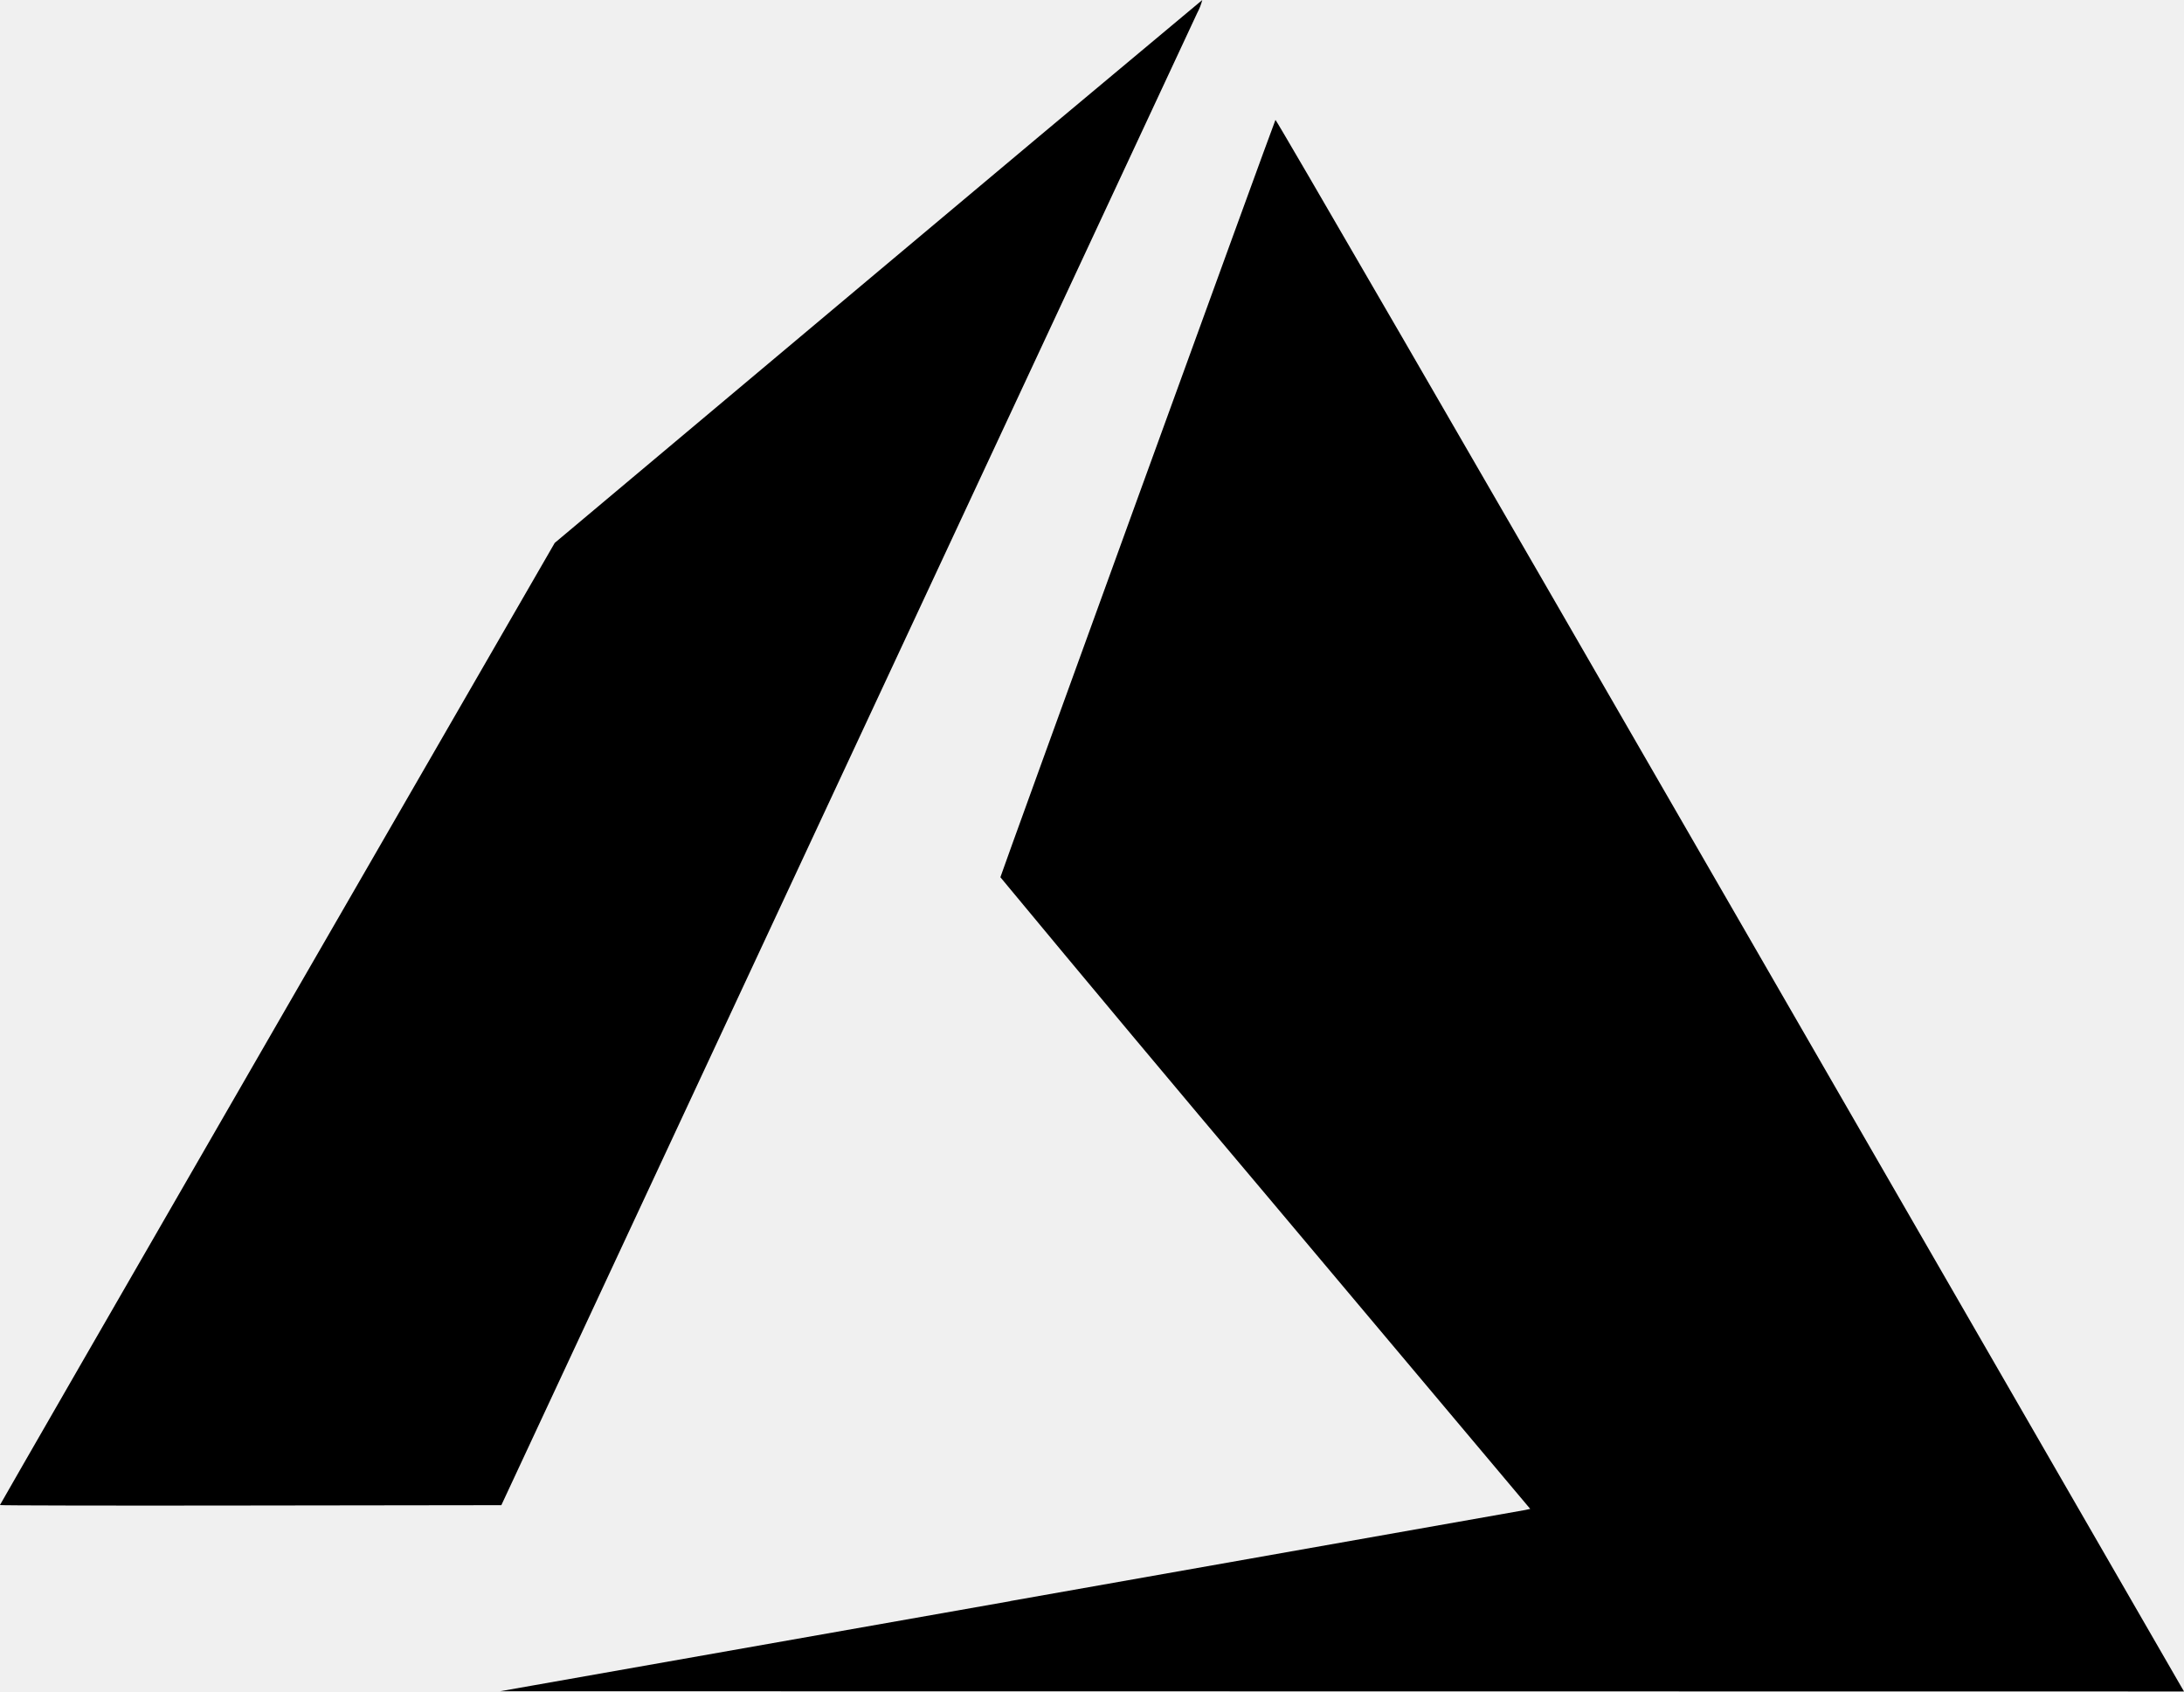
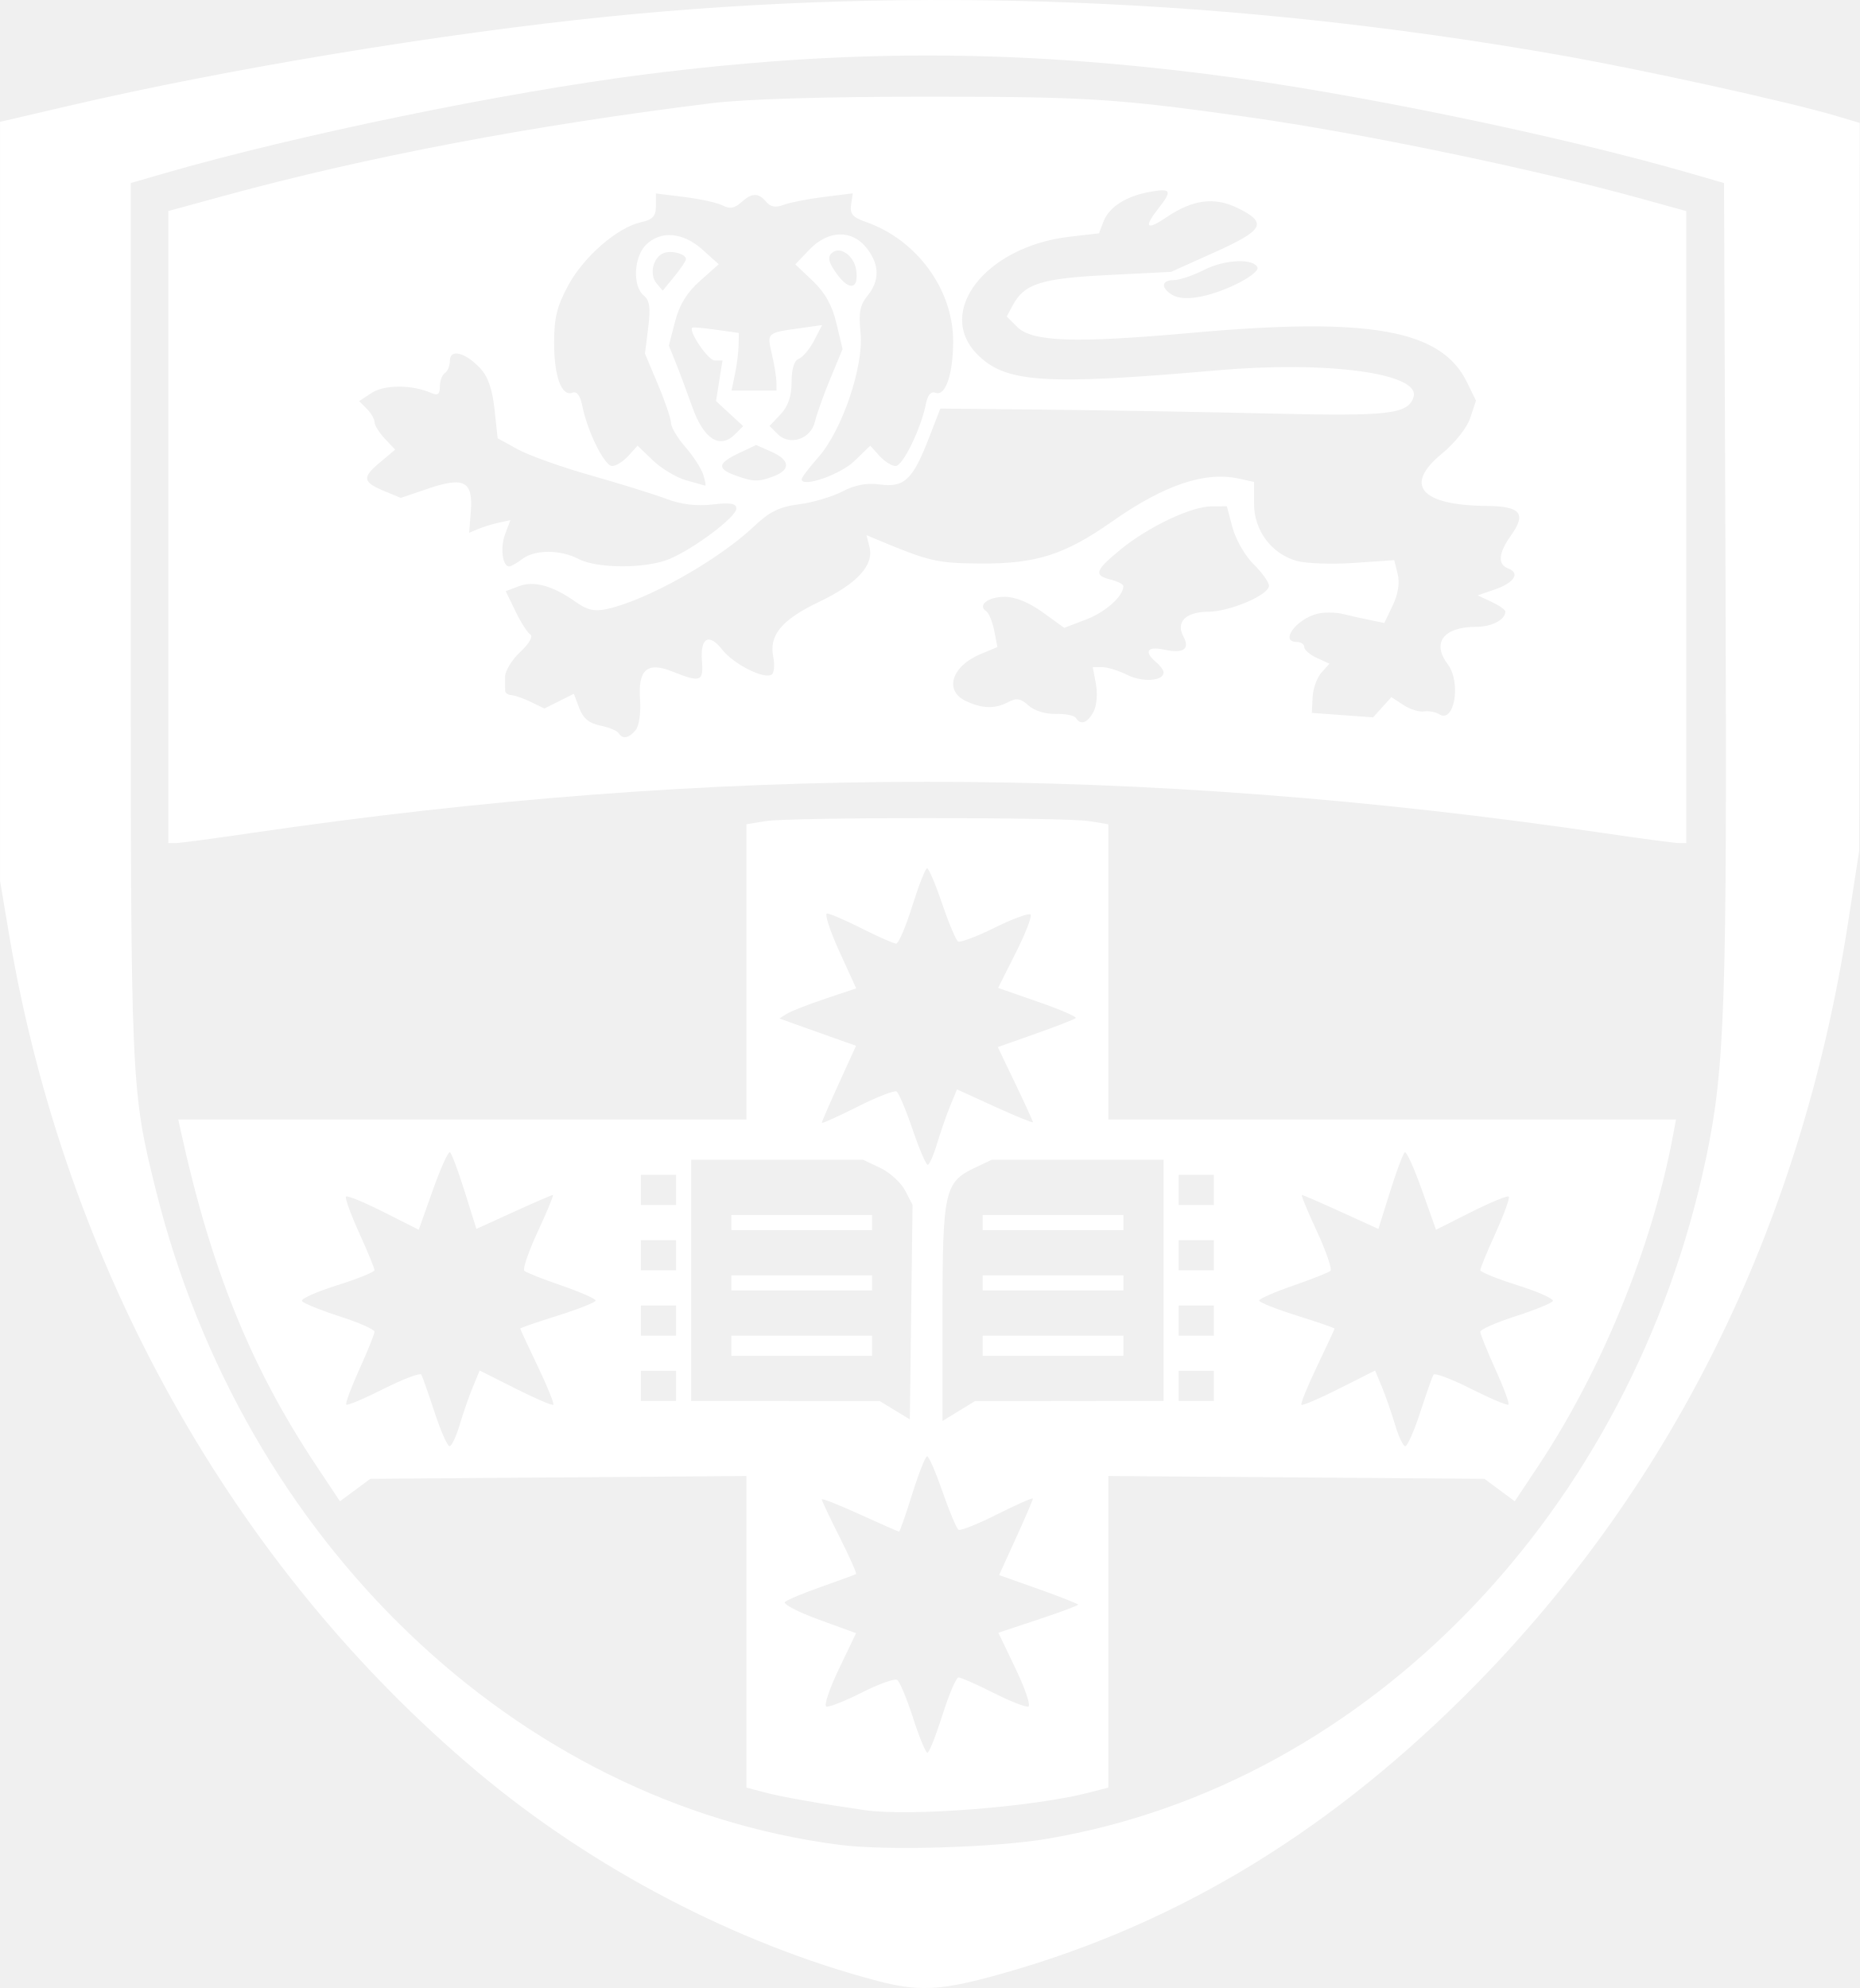
- <svg xmlns="http://www.w3.org/2000/svg" viewBox="0 0 20 15.491">
-   <path d="m9.252 14.663 4.716-.834.045-.01-2.426-2.885a410.476 410.476 0 0 1-2.426-2.9c0-.013 2.505-6.912 2.519-6.936.005-.008 1.71 2.935 4.132 7.134l4.156 7.204.032.055-7.71-.001-7.71-.001 4.672-.825ZM0 13.783c0-.004 1.143-1.988 2.54-4.41l2.54-4.401 2.96-2.485A1097.63 1097.63 0 0 1 11.01 0a.545.545 0 0 1-.047.12L7.748 7.014l-3.157 6.771-2.296.003c-1.262.002-2.295 0-2.295-.004Z" />
+ <svg xmlns="http://www.w3.org/2000/svg" width="62.653mm" height="66.977mm" viewBox="0 0 62.653 66.977" version="1.1" id="svg1" xml:space="preserve">
+   <defs id="defs1" />
+   <g id="layer1" transform="translate(-79.00301,-105.8569)">
+     <path style="fill:#ffffff;stroke-width:0.169" d="m 108.552,172.592 c -4.736,-1.249 -9.591,-3.787 -13.462,-7.038 -8.235,-6.914 -13.897,-17.035 -15.78,-28.207 l -0.306,-1.817 v -12.784 -12.784 l 2.371,-0.552 c 5.313,-1.237 12.542,-2.432 18.119,-2.995 10.367,-1.046 21.044,-0.62 31.919,1.273 2.828,0.492 7.861,1.598 9.483,2.083 l 0.762,0.228 -0.009,12.258 -0.009,12.258 -0.38,2.455 c -1.598,10.32 -6.026,19.211 -13.007,26.115 -4.782,4.729 -9.948,7.777 -15.89,9.374 -1.718,0.462 -2.468,0.488 -3.81,0.134 z m 5.783,-4.794 c 10.784,-1.847 19.651,-11.036 22.152,-22.957 0.628,-2.994 0.703,-5.227 0.65,-19.286 l -0.051,-13.531 -1.101,-0.319 c -4.471,-1.294 -11.515,-2.744 -16.247,-3.344 -6.673,-0.846 -12.31,-0.846 -18.983,0 -4.733,0.6 -11.779,2.051 -16.247,3.344 l -1.101,0.319 v 14.717 c 0,15.667 0.008,15.849 0.85,19.225 2.95,11.834 12.141,20.634 23.026,22.045 1.582,0.205 5.262,0.094 7.053,-0.212 z m -6.206,-0.957 c -1.547,-0.225 -2.782,-0.444 -3.344,-0.592 l -0.635,-0.167 v -5.249 -5.249 l -6.336,0.048 -6.336,0.048 -0.511,0.378 -0.511,0.378 -0.796,-1.197 c -2.213,-3.329 -3.545,-6.62 -4.568,-11.285 l -0.084,-0.381 h 9.571 9.571 v -4.973 -4.973 l 0.635,-0.105 c 0.827,-0.137 10.095,-0.137 10.922,0 l 0.635,0.105 v 4.973 4.973 h 9.563 9.563 l -0.103,0.55 c -0.704,3.754 -2.399,7.906 -4.544,11.132 l -0.785,1.181 -0.511,-0.378 -0.511,-0.378 -6.336,-0.048 -6.336,-0.048 v 5.249 5.249 l -0.635,0.165 c -1.884,0.49 -6.048,0.816 -7.578,0.594 z m 2.625,-3.201 c 0.219,-0.699 0.463,-1.27 0.543,-1.27 0.079,0 0.606,0.233 1.169,0.517 0.564,0.285 1.096,0.494 1.182,0.465 0.087,-0.029 -0.105,-0.6 -0.426,-1.269 l -0.583,-1.217 1.343,-0.447 c 0.739,-0.246 1.343,-0.471 1.343,-0.5 0,-0.029 -0.599,-0.265 -1.331,-0.525 l -1.331,-0.473 0.569,-1.248 c 0.313,-0.687 0.569,-1.283 0.569,-1.326 0,-0.043 -0.537,0.193 -1.192,0.523 -0.656,0.33 -1.247,0.567 -1.313,0.526 -0.066,-0.041 -0.308,-0.615 -0.537,-1.276 -0.229,-0.661 -0.463,-1.201 -0.52,-1.201 -0.057,0 -0.283,0.572 -0.502,1.27 -0.219,0.699 -0.419,1.27 -0.444,1.27 -0.025,0 -0.621,-0.262 -1.325,-0.583 -0.704,-0.321 -1.279,-0.547 -1.279,-0.504 0,0.044 0.272,0.619 0.604,1.278 0.332,0.659 0.58,1.216 0.55,1.236 -0.029,0.021 -0.548,0.212 -1.154,0.425 -0.605,0.213 -1.163,0.445 -1.24,0.516 -0.077,0.071 0.431,0.337 1.128,0.591 l 1.267,0.462 -0.58,1.21 c -0.319,0.665 -0.509,1.233 -0.422,1.262 0.087,0.029 0.624,-0.183 1.194,-0.471 0.57,-0.288 1.106,-0.48 1.191,-0.428 0.085,0.052 0.326,0.627 0.535,1.276 0.209,0.649 0.428,1.18 0.486,1.18 0.058,0 0.285,-0.572 0.504,-1.27 z m -16.265,-9.779 c 0.118,-0.396 0.317,-0.97 0.444,-1.275 l 0.23,-0.556 1.209,0.609 c 0.665,0.335 1.238,0.58 1.273,0.545 0.035,-0.035 -0.201,-0.618 -0.525,-1.295 -0.324,-0.677 -0.59,-1.249 -0.59,-1.271 0,-0.023 0.572,-0.22 1.27,-0.439 0.699,-0.219 1.27,-0.447 1.27,-0.506 0,-0.059 -0.514,-0.286 -1.143,-0.503 -0.629,-0.217 -1.195,-0.441 -1.258,-0.497 -0.064,-0.056 0.141,-0.655 0.455,-1.33 0.314,-0.675 0.541,-1.228 0.506,-1.228 -0.036,0 -0.63,0.258 -1.321,0.572 l -1.256,0.572 -0.395,-1.26 c -0.217,-0.693 -0.441,-1.288 -0.496,-1.323 -0.056,-0.034 -0.315,0.539 -0.576,1.274 l -0.475,1.337 -1.186,-0.597 c -0.652,-0.329 -1.221,-0.563 -1.264,-0.52 -0.043,0.043 0.156,0.591 0.441,1.22 0.285,0.628 0.518,1.195 0.518,1.258 0,0.064 -0.568,0.294 -1.263,0.512 -0.695,0.218 -1.226,0.456 -1.18,0.53 0.045,0.073 0.614,0.305 1.263,0.514 0.649,0.209 1.18,0.443 1.18,0.52 0,0.077 -0.229,0.645 -0.509,1.263 -0.28,0.618 -0.479,1.155 -0.441,1.192 0.038,0.038 0.606,-0.202 1.263,-0.533 0.657,-0.331 1.226,-0.545 1.265,-0.477 0.039,0.069 0.239,0.639 0.446,1.268 0.206,0.629 0.433,1.143 0.504,1.143 0.071,0 0.225,-0.324 0.342,-0.72 z m 32.361,-0.423 c 0.206,-0.629 0.407,-1.199 0.446,-1.268 0.039,-0.069 0.608,0.146 1.265,0.477 0.657,0.331 1.225,0.57 1.263,0.533 0.038,-0.038 -0.16,-0.574 -0.441,-1.192 -0.28,-0.618 -0.509,-1.187 -0.509,-1.263 0,-0.077 0.531,-0.311 1.18,-0.52 0.649,-0.209 1.218,-0.44 1.263,-0.514 0.045,-0.073 -0.486,-0.312 -1.18,-0.53 -0.695,-0.218 -1.263,-0.448 -1.263,-0.512 0,-0.064 0.233,-0.63 0.518,-1.258 0.285,-0.628 0.483,-1.177 0.441,-1.22 -0.043,-0.043 -0.611,0.192 -1.264,0.52 l -1.186,0.597 -0.475,-1.337 c -0.261,-0.735 -0.52,-1.309 -0.576,-1.274 -0.056,0.034 -0.279,0.629 -0.496,1.323 l -0.395,1.26 -1.256,-0.572 c -0.691,-0.315 -1.285,-0.572 -1.321,-0.572 -0.036,0 0.192,0.552 0.506,1.228 0.314,0.675 0.519,1.274 0.455,1.33 -0.064,0.056 -0.63,0.28 -1.258,0.497 -0.629,0.217 -1.143,0.443 -1.143,0.503 0,0.059 0.572,0.287 1.27,0.506 0.699,0.219 1.27,0.417 1.27,0.439 0,0.023 -0.265,0.595 -0.59,1.271 -0.324,0.677 -0.561,1.259 -0.525,1.295 0.035,0.035 0.608,-0.21 1.273,-0.545 l 1.209,-0.609 0.23,0.556 c 0.127,0.306 0.326,0.88 0.444,1.275 0.118,0.396 0.272,0.72 0.342,0.72 0.071,0 0.298,-0.514 0.504,-1.143 z m -17.355,-7.472 c -0.137,-0.266 -0.512,-0.608 -0.833,-0.76 l -0.583,-0.277 h -2.895 -2.895 v 4.064 4.064 l 3.175,8.4e-4 3.175,8.5e-4 0.508,0.309 0.508,0.309 0.046,-3.614 0.046,-3.614 -0.25,-0.483 z m -5.853,5.229 v -0.339 h 2.371 2.371 v 0.339 0.339 h -2.371 -2.371 z m 0,-2.117 v -0.254 h 2.371 2.371 v 0.254 0.254 h -2.371 -2.371 z m 0,-2.032 v -0.254 h 2.371 2.371 v 0.254 0.254 h -2.371 -2.371 z m 11.388,6.012 3.175,-6.3e-4 v -4.064 -4.064 h -2.895 -2.895 l -0.583,0.277 c -1.005,0.477 -1.076,0.801 -1.076,4.877 v 3.647 l 0.55,-0.336 0.55,-0.336 3.175,-6.7e-4 z m -2.921,-1.863 v -0.339 h 2.371 2.371 v 0.339 0.339 h -2.371 -2.371 z m 0,-2.117 v -0.254 h 2.371 2.371 v 0.254 0.254 h -2.371 -2.371 z m 0,-2.032 v -0.254 h 2.371 2.371 v 0.254 0.254 h -2.371 -2.371 z m -10.329,5.503 v -0.508 h -0.593 -0.593 v 0.508 0.508 h 0.593 0.593 z m 18.119,0 v -0.508 h -0.593 -0.593 v 0.508 0.508 h 0.593 0.593 z m -18.119,-2.201 v -0.508 h -0.593 -0.593 v 0.508 0.508 h 0.593 0.593 z m 18.119,0 v -0.508 h -0.593 -0.593 v 0.508 0.508 h 0.593 0.593 z m -18.119,-2.201 v -0.508 h -0.593 -0.593 v 0.508 0.508 h 0.593 0.593 z m 18.119,0 v -0.508 h -0.593 -0.593 v 0.508 0.508 h 0.593 0.593 z m -18.119,-2.201 v -0.508 h -0.593 -0.593 v 0.508 0.508 h 0.593 0.593 z m 18.119,0 v -0.508 h -0.593 -0.593 v 0.508 0.508 h 0.593 0.593 z m -9.323,-1.566 c 0.118,-0.396 0.316,-0.967 0.441,-1.27 l 0.228,-0.55 1.279,0.583 c 0.703,0.321 1.279,0.555 1.279,0.522 0,-0.034 -0.266,-0.617 -0.592,-1.296 l -0.592,-1.235 1.274,-0.45 c 0.701,-0.247 1.31,-0.485 1.353,-0.528 0.043,-0.043 -0.528,-0.289 -1.269,-0.547 l -1.348,-0.469 0.597,-1.186 c 0.328,-0.652 0.552,-1.231 0.496,-1.287 -0.056,-0.056 -0.599,0.144 -1.207,0.444 -0.608,0.3 -1.164,0.509 -1.235,0.465 -0.071,-0.044 -0.313,-0.617 -0.536,-1.274 -0.223,-0.656 -0.452,-1.193 -0.507,-1.193 -0.056,0 -0.28,0.572 -0.499,1.27 -0.219,0.699 -0.463,1.27 -0.543,1.27 -0.079,0 -0.597,-0.229 -1.151,-0.508 -0.553,-0.279 -1.083,-0.508 -1.176,-0.508 -0.093,0 0.089,0.567 0.405,1.261 l 0.575,1.261 -1.044,0.35 c -0.574,0.193 -1.156,0.421 -1.293,0.507 l -0.248,0.157 0.418,0.153 c 0.23,0.084 0.81,0.291 1.29,0.46 l 0.872,0.308 -0.576,1.264 c -0.317,0.695 -0.576,1.293 -0.576,1.329 0,0.036 0.537,-0.205 1.192,-0.535 0.656,-0.33 1.252,-0.563 1.325,-0.518 0.073,0.045 0.316,0.619 0.539,1.276 0.223,0.656 0.453,1.193 0.51,1.193 0.057,0 0.2,-0.324 0.318,-0.72 z M 84.676,123.613 v -10.647 l 1.905,-0.52 c 4.8,-1.311 10.315,-2.359 16.383,-3.111 1.13,-0.14 3.783,-0.221 7.281,-0.221 5.387,0 6.386,0.064 10.837,0.692 3.743,0.528 9.571,1.737 13.166,2.73 l 1.566,0.433 v 10.646 10.646 h -0.245 c -0.135,0 -1.263,-0.15 -2.508,-0.333 -15.712,-2.309 -29.922,-2.309 -45.634,0 -1.245,0.183 -2.373,0.333 -2.508,0.333 h -0.245 z m 15.742,6.844 c 0.117,-0.141 0.18,-0.584 0.148,-1.037 -0.072,-1.002 0.244,-1.278 1.082,-0.942 0.953,0.382 1.059,0.346 1.004,-0.339 -0.064,-0.801 0.232,-0.97 0.686,-0.392 0.383,0.487 1.399,1 1.66,0.839 0.086,-0.053 0.111,-0.321 0.056,-0.596 -0.147,-0.735 0.283,-1.253 1.539,-1.853 1.277,-0.609 1.857,-1.235 1.706,-1.84 l -0.103,-0.41 0.305,0.128 c 1.81,0.758 2.056,0.816 3.522,0.827 1.886,0.014 2.85,-0.293 4.45,-1.417 1.752,-1.23 3.124,-1.694 4.267,-1.443 l 0.512,0.112 v 0.736 c 0,0.901 0.592,1.691 1.443,1.926 0.316,0.087 1.183,0.117 1.927,0.066 l 1.352,-0.093 0.117,0.465 c 0.075,0.3 0.016,0.676 -0.166,1.058 l -0.283,0.593 -0.46,-0.093 c -0.253,-0.051 -0.668,-0.144 -0.922,-0.207 -0.254,-0.063 -0.649,-0.067 -0.877,-0.01 -0.713,0.179 -1.275,0.95 -0.692,0.95 0.14,0 0.254,0.078 0.254,0.173 0,0.095 0.191,0.26 0.424,0.366 l 0.424,0.193 -0.271,0.3 c -0.149,0.165 -0.283,0.538 -0.297,0.829 l -0.026,0.529 1.032,0.075 1.032,0.075 0.308,-0.341 0.308,-0.341 0.404,0.265 c 0.222,0.146 0.534,0.243 0.692,0.217 0.158,-0.026 0.392,0.018 0.519,0.097 0.509,0.319 0.744,-1.078 0.283,-1.687 -0.549,-0.726 -0.14,-1.26 0.966,-1.26 0.519,0 0.976,-0.241 0.976,-0.515 0,-0.06 -0.21,-0.206 -0.466,-0.326 l -0.466,-0.218 0.582,-0.202 c 0.65,-0.225 0.855,-0.548 0.448,-0.704 -0.365,-0.14 -0.336,-0.511 0.086,-1.105 0.534,-0.75 0.337,-0.992 -0.815,-1.003 -2.226,-0.022 -2.804,-0.698 -1.505,-1.763 0.441,-0.361 0.843,-0.87 0.954,-1.205 l 0.192,-0.58 -0.31,-0.632 c -0.863,-1.759 -3.27,-2.19 -9.237,-1.654 -3.965,0.356 -5.405,0.308 -5.91,-0.197 l -0.352,-0.352 0.192,-0.359 c 0.398,-0.745 0.948,-0.922 3.203,-1.036 l 2.142,-0.108 1.481,-0.666 c 1.655,-0.745 1.779,-0.988 0.755,-1.488 -0.775,-0.379 -1.511,-0.282 -2.389,0.313 -0.68,0.461 -0.781,0.349 -0.271,-0.3 0.474,-0.602 0.429,-0.685 -0.296,-0.553 -0.809,0.148 -1.372,0.511 -1.56,1.006 l -0.148,0.39 -0.987,0.114 c -2.827,0.325 -4.548,2.53 -3.103,3.975 0.949,0.949 2.27,1.035 8.079,0.526 3.726,-0.326 6.871,0.105 6.606,0.906 -0.189,0.572 -0.825,0.645 -4.781,0.551 -2.142,-0.051 -5.529,-0.11 -7.527,-0.131 l -3.633,-0.038 -0.384,0.992 c -0.543,1.401 -0.831,1.676 -1.641,1.567 -0.455,-0.061 -0.846,0.011 -1.277,0.236 -0.341,0.178 -0.999,0.372 -1.461,0.431 -0.658,0.084 -0.988,0.246 -1.518,0.747 -1.213,1.144 -3.604,2.487 -4.951,2.781 -0.42,0.091 -0.666,0.036 -1.051,-0.238 -0.768,-0.547 -1.408,-0.724 -1.917,-0.53 l -0.441,0.168 0.326,0.675 c 0.179,0.371 0.405,0.724 0.501,0.783 0.102,0.063 -0.038,0.308 -0.337,0.587 -0.282,0.263 -0.512,0.639 -0.512,0.834 0,0.195 8.5e-4,0.413 0.002,0.482 10e-4,0.07 0.096,0.133 0.212,0.141 0.115,0.008 0.412,0.112 0.66,0.232 l 0.45,0.218 0.496,-0.248 0.496,-0.248 0.182,0.483 c 0.129,0.343 0.335,0.513 0.708,0.588 0.289,0.058 0.567,0.172 0.617,0.253 0.134,0.216 0.341,0.18 0.573,-0.099 z m 15.425,-0.618 c 0.107,-0.2 0.143,-0.609 0.083,-0.931 l -0.108,-0.575 h 0.32 c 0.176,0 0.56,0.12 0.853,0.266 0.509,0.254 1.213,0.203 1.213,-0.087 0,-0.075 -0.114,-0.232 -0.254,-0.348 -0.413,-0.343 -0.295,-0.544 0.25,-0.424 0.67,0.147 0.904,-0.007 0.67,-0.444 -0.26,-0.485 0.083,-0.825 0.836,-0.829 0.737,-0.004 2.055,-0.569 2.049,-0.877 -0.003,-0.121 -0.236,-0.447 -0.519,-0.725 -0.283,-0.278 -0.601,-0.83 -0.708,-1.228 l -0.193,-0.723 -0.515,0.002 c -0.683,0.002 -2.132,0.69 -3.065,1.455 -0.865,0.709 -0.916,0.867 -0.329,1.014 0.233,0.058 0.423,0.157 0.423,0.22 0,0.336 -0.597,0.872 -1.25,1.121 l -0.742,0.284 -0.723,-0.523 c -0.459,-0.333 -0.926,-0.523 -1.28,-0.523 -0.562,0 -0.93,0.285 -0.626,0.485 0.09,0.059 0.213,0.356 0.271,0.658 l 0.107,0.55 -0.575,0.24 c -0.975,0.408 -1.228,1.235 -0.482,1.581 0.56,0.26 0.982,0.268 1.429,0.029 0.269,-0.144 0.413,-0.119 0.674,0.118 0.195,0.176 0.575,0.294 0.918,0.284 0.322,-0.009 0.628,0.052 0.679,0.136 0.157,0.253 0.39,0.173 0.592,-0.204 z m -19.239,-5.152 c 0.423,-0.32 1.278,-0.318 1.896,0.004 0.625,0.326 2.271,0.327 3.049,0.002 0.839,-0.351 2.262,-1.421 2.262,-1.701 0,-0.176 -0.192,-0.209 -0.804,-0.139 -0.541,0.063 -1.054,-5.1e-4 -1.566,-0.193 -0.419,-0.157 -1.562,-0.512 -2.54,-0.789 -0.978,-0.277 -2.083,-0.671 -2.455,-0.876 l -0.677,-0.373 -0.106,-0.979 c -0.072,-0.673 -0.223,-1.104 -0.48,-1.378 -0.506,-0.538 -1.023,-0.668 -1.023,-0.256 0,0.172 -0.076,0.36 -0.169,0.417 -0.093,0.058 -0.169,0.261 -0.169,0.451 0,0.267 -0.068,0.317 -0.296,0.217 -0.638,-0.28 -1.571,-0.281 -1.997,-0.002 l -0.426,0.279 0.259,0.259 c 0.142,0.142 0.259,0.344 0.259,0.448 0,0.104 0.156,0.355 0.347,0.558 l 0.347,0.37 -0.528,0.444 c -0.596,0.502 -0.568,0.649 0.187,0.962 l 0.531,0.22 0.926,-0.315 c 1.206,-0.41 1.513,-0.245 1.434,0.769 l -0.056,0.721 0.31,-0.13 c 0.171,-0.071 0.483,-0.167 0.695,-0.213 l 0.385,-0.083 -0.177,0.466 c -0.173,0.456 -0.091,1.104 0.139,1.093 0.064,-0.003 0.264,-0.117 0.444,-0.254 z m 6.095,-2.831 c -0.065,-0.21 -0.337,-0.631 -0.604,-0.937 -0.267,-0.306 -0.485,-0.67 -0.485,-0.809 0,-0.139 -0.197,-0.722 -0.439,-1.296 l -0.439,-1.043 0.109,-0.872 c 0.085,-0.678 0.051,-0.92 -0.154,-1.09 -0.376,-0.312 -0.332,-1.292 0.076,-1.701 0.493,-0.493 1.246,-0.431 1.902,0.156 l 0.553,0.495 -0.633,0.563 c -0.443,0.394 -0.695,0.806 -0.84,1.371 l -0.208,0.807 0.221,0.547 c 0.122,0.301 0.378,0.987 0.569,1.524 0.386,1.085 0.929,1.428 1.443,0.913 l 0.27,-0.27 -0.457,-0.423 -0.457,-0.423 0.109,-0.683 0.109,-0.683 h -0.263 c -0.218,0 -0.894,-0.991 -0.754,-1.107 0.024,-0.02 0.386,0.013 0.805,0.072 l 0.762,0.107 -0.008,0.421 c -0.004,0.232 -0.06,0.669 -0.123,0.972 l -0.115,0.55 h 0.758 0.758 l -0.004,-0.296 c -0.002,-0.163 -0.071,-0.587 -0.154,-0.943 -0.166,-0.717 -0.178,-0.706 0.968,-0.867 l 0.726,-0.102 -0.269,0.52 c -0.148,0.286 -0.379,0.562 -0.514,0.614 -0.159,0.061 -0.245,0.338 -0.245,0.785 0,0.478 -0.114,0.812 -0.371,1.086 l -0.371,0.395 0.272,0.272 c 0.405,0.405 1.114,0.173 1.253,-0.409 0.06,-0.255 0.295,-0.911 0.522,-1.459 l 0.412,-0.996 -0.206,-0.867 c -0.144,-0.606 -0.383,-1.035 -0.796,-1.427 l -0.59,-0.56 0.477,-0.498 c 0.632,-0.66 1.43,-0.682 1.926,-0.052 0.437,0.556 0.447,1.091 0.029,1.608 -0.255,0.315 -0.304,0.575 -0.234,1.249 0.115,1.117 -0.62,3.286 -1.421,4.191 -0.31,0.35 -0.563,0.683 -0.563,0.742 0,0.296 1.301,-0.153 1.776,-0.613 l 0.535,-0.518 0.31,0.343 c 0.171,0.189 0.415,0.343 0.544,0.343 0.241,0 0.851,-1.247 1.019,-2.084 0.063,-0.316 0.174,-0.445 0.332,-0.384 0.33,0.127 0.588,-0.638 0.588,-1.739 1.7e-4,-1.75 -1.233,-3.428 -2.956,-4.022 -0.425,-0.147 -0.527,-0.268 -0.483,-0.572 l 0.057,-0.386 -0.977,0.122 c -0.537,0.067 -1.147,0.187 -1.356,0.266 -0.266,0.101 -0.44,0.071 -0.582,-0.101 -0.262,-0.315 -0.487,-0.309 -0.854,0.023 -0.215,0.195 -0.38,0.222 -0.606,0.102 -0.171,-0.091 -0.749,-0.22 -1.284,-0.287 l -0.974,-0.121 v 0.429 c 0,0.338 -0.107,0.453 -0.499,0.539 -0.792,0.174 -1.922,1.151 -2.447,2.116 -0.385,0.706 -0.483,1.103 -0.483,1.941 0,1.138 0.251,1.826 0.615,1.687 0.151,-0.058 0.264,0.093 0.335,0.445 0.173,0.865 0.749,2.026 1.004,2.026 0.131,0 0.377,-0.154 0.548,-0.343 l 0.31,-0.343 0.52,0.499 c 0.286,0.275 0.787,0.574 1.113,0.666 0.326,0.092 0.617,0.174 0.646,0.182 0.03,0.008 1.6e-4,-0.156 -0.065,-0.366 z m 2.371,0.046 c 0.58,-0.221 0.549,-0.548 -0.079,-0.826 l -0.514,-0.227 -0.587,0.279 c -0.709,0.336 -0.738,0.518 -0.121,0.743 0.614,0.224 0.784,0.228 1.301,0.032 z m 15.611,-6.485 c 0.41,-0.199 0.72,-0.442 0.688,-0.539 -0.106,-0.324 -1.097,-0.286 -1.791,0.068 -0.376,0.192 -0.838,0.348 -1.028,0.348 -0.424,0 -0.449,0.259 -0.049,0.5 0.381,0.23 1.235,0.082 2.18,-0.377 z m -18.569,-0.825 c 0.01,-0.176 -0.48,-0.312 -0.749,-0.209 -0.354,0.136 -0.495,0.713 -0.246,1.013 l 0.212,0.255 0.389,-0.475 c 0.214,-0.261 0.391,-0.524 0.395,-0.584 z m 5.735,0.357 c -0.073,-0.494 -0.565,-0.824 -0.831,-0.558 -0.142,0.142 -0.091,0.326 0.197,0.717 0.417,0.564 0.729,0.485 0.634,-0.159 z" id="path2" />
+   </g>
</svg>
